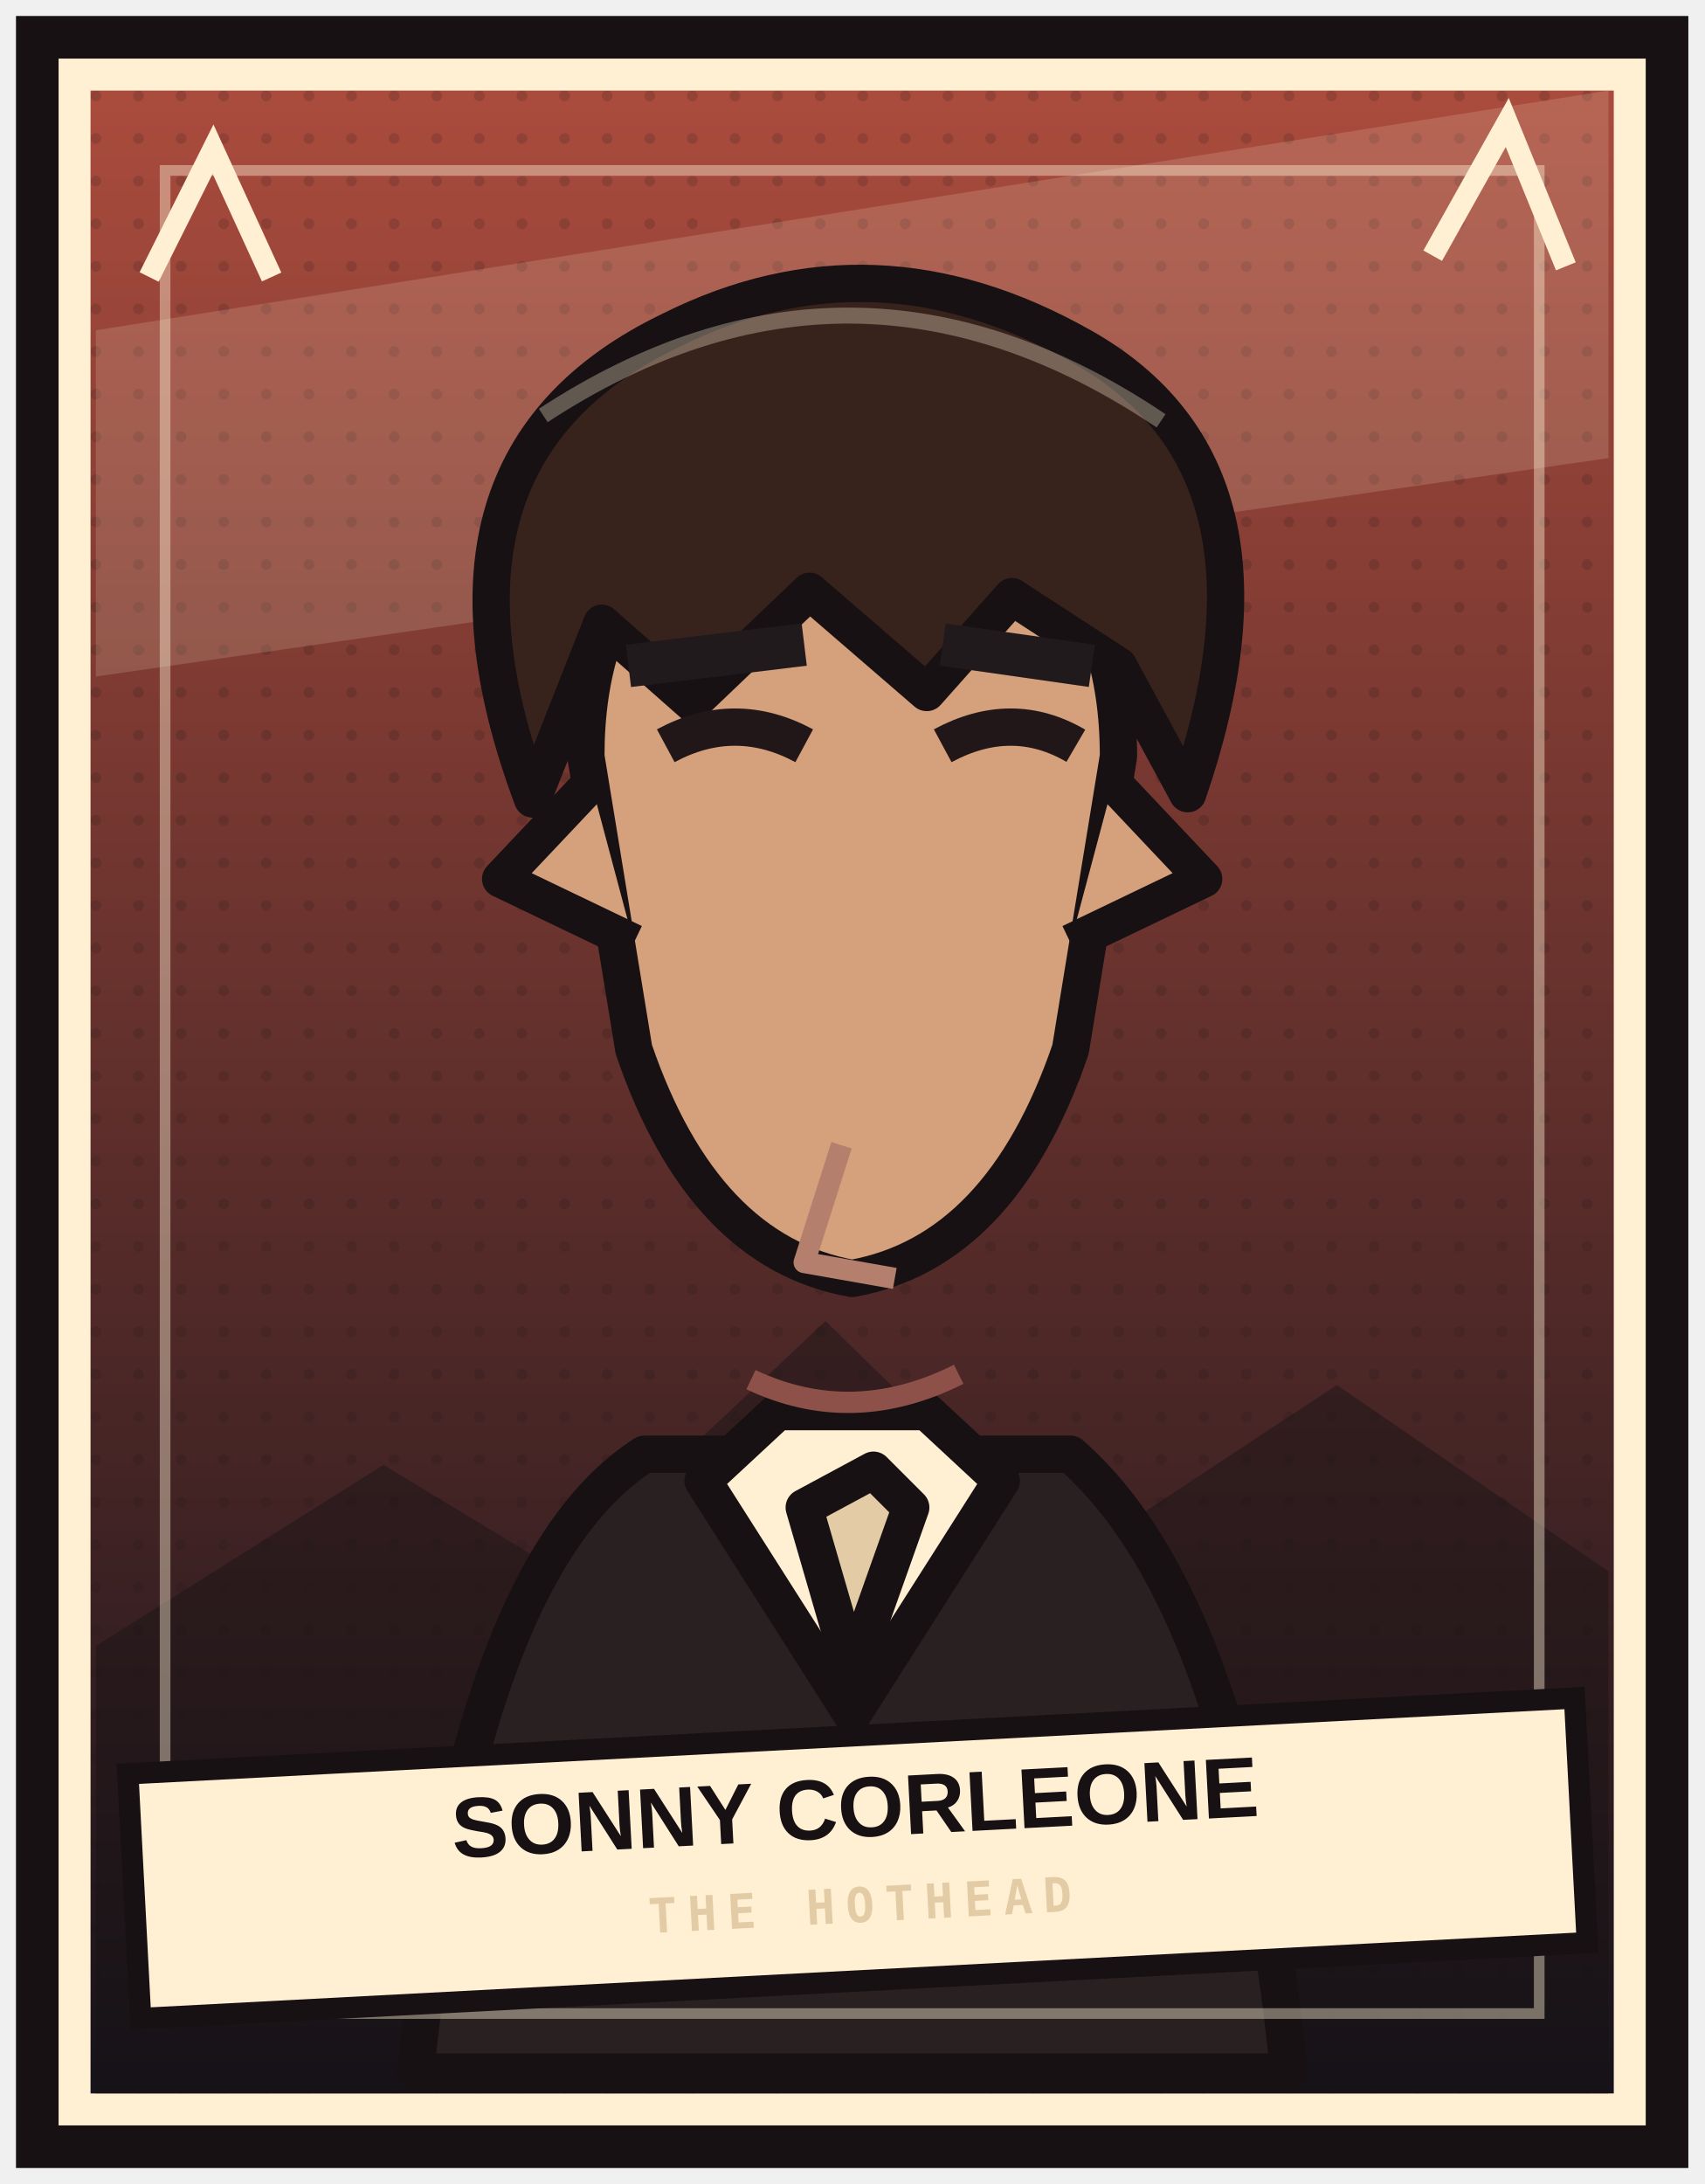
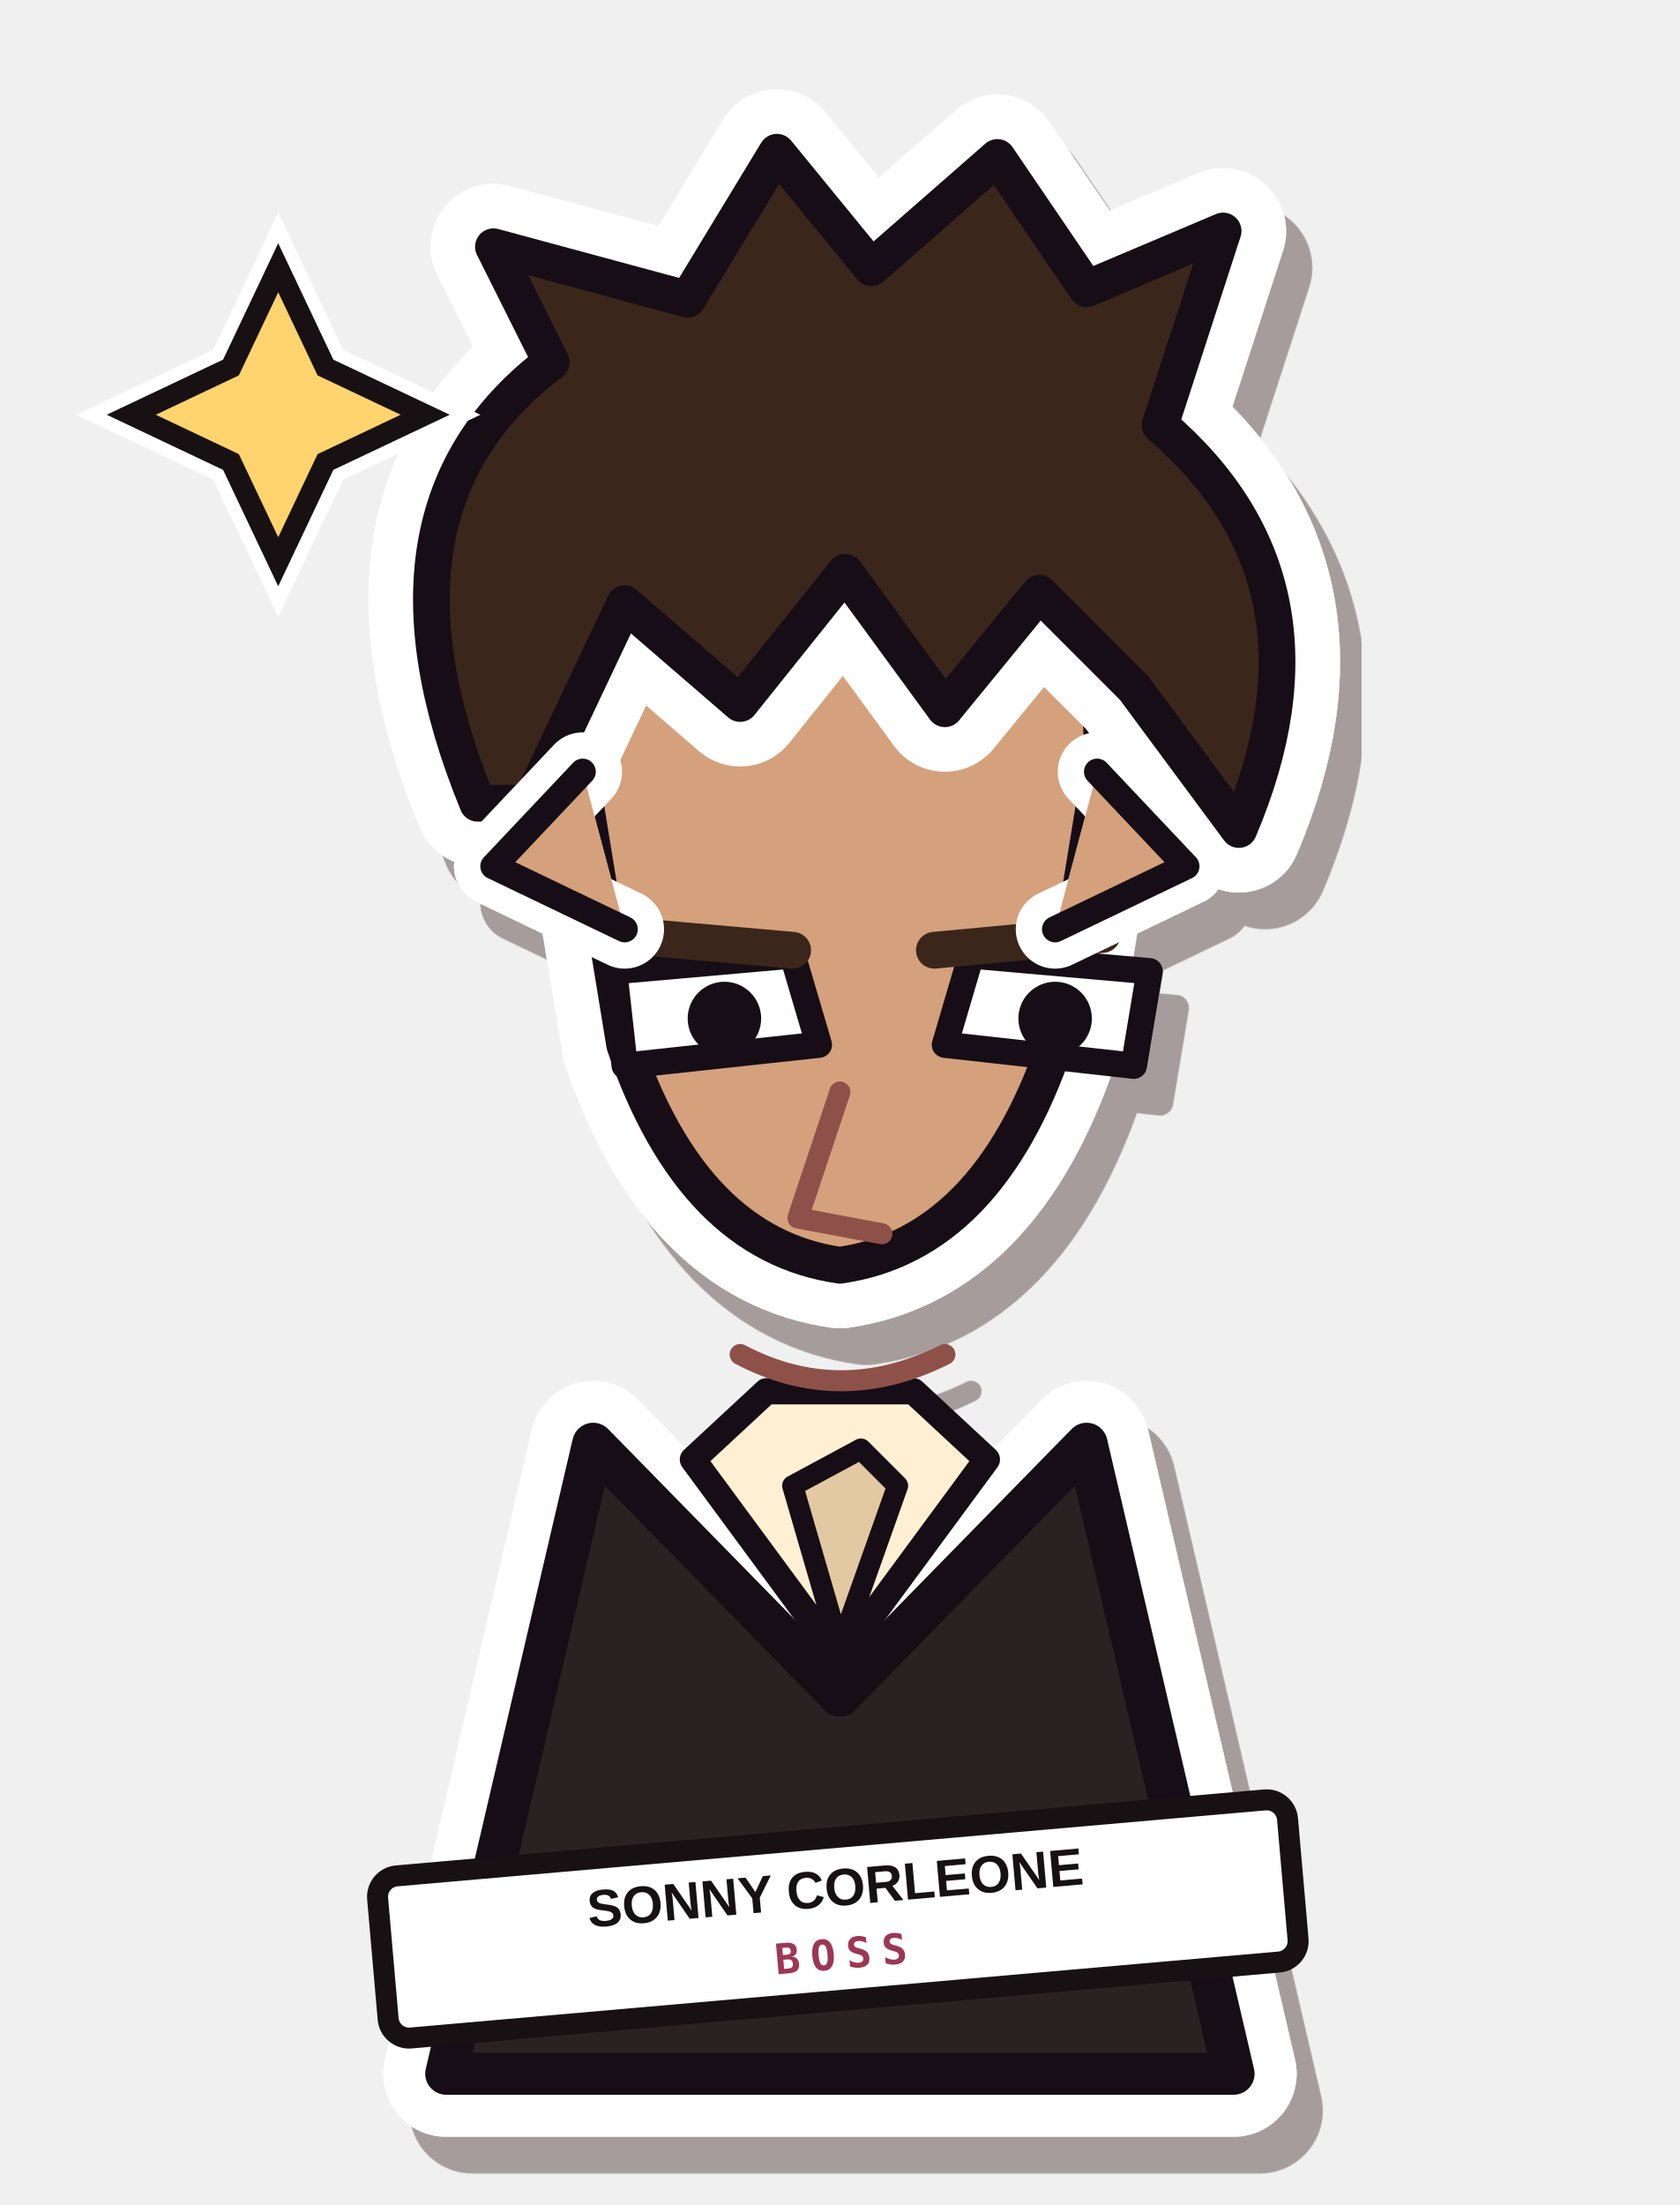
- <svg xmlns="http://www.w3.org/2000/svg" viewBox="0 0 320 410" role="img" aria-label="SONNY CORLEONE original anime comic portrait">
+ <svg xmlns="http://www.w3.org/2000/svg" viewBox="0 0 320 420" role="img" aria-label="SONNY CORLEONE cartoon sticker">
  <defs>
-     <linearGradient id="bg" x2="0" y2="1">
-       <stop stop-color="#a94b3d" />
-       <stop offset="1" stop-color="#17131a" />
-     </linearGradient>
-     <pattern id="dots" width="8" height="8" patternUnits="userSpaceOnUse">
-       <circle cx="2" cy="2" r="1" fill="#171113" opacity=".16" />
-     </pattern>
+     <filter id="shadow">
+       <feDropShadow dx="5" dy="7" stdDeviation="0" flood-color="#171113" flood-opacity=".35" />
+     </filter>
  </defs>
-   <rect x="7" y="7" width="306" height="396" fill="#fff0d4" stroke="#171113" stroke-width="8" />
-   <rect x="17" y="17" width="286" height="376" fill="url(#bg)" />
-   <rect x="17" y="17" width="286" height="376" fill="url(#dots)" />
-   <path d="M18 62 302 17 302 86 18 127Z" fill="#fff0d4" opacity=".16" />
-   <path d="M18 309 72 275 105 295 155 248 201 293 251 260 302 295V393H18Z" fill="#171113" opacity=".45" />
-   <g stroke="#171113" stroke-width="7" stroke-linejoin="round">
-     <path d="M78 389Q88 294 121 273H201Q233 301 242 389Z" fill="#282021" />
-     <path d="M132 278 160 322 188 278 174 265H146Z" fill="#fff0d4" />
-     <path d="M151 283 160 314 171 283 164 276Z" fill="#e2cba5" />
-     <path d="M110 142Q110 94 160 88Q210 94 210 142L201 197Q188 235 160 240Q132 235 119 197Z" fill="#d5a07c" />
-     <path d="M100 150Q76 86 126 62Q164 43 203 65Q244 88 223 149L210 125 190 112 174 130 152 111 130 132 113 117Z" fill="#38231c" />
-     <path d="M118 125 151 121M177 121 205 125" stroke="#211a1c" stroke-width="8" fill="none" />
-     <path d="M125 140Q138 133 151 140M177 140Q190 133 202 140" stroke="#211719" stroke-width="7" fill="none" />
-     <path d="M158 215 151 237 168 240" stroke="#b57f6d" stroke-width="4" fill="none" />
-     <path d="M141 259Q160 268 180 258" stroke="#8e5149" stroke-width="4" fill="none" />
-     <path d="M111 147 94 165 119 177M209 147 226 165 201 177" fill="#d5a07c" />
-     <path d="M102 78Q160 40 218 79" stroke="#fff0d4" stroke-width="3" opacity=".32" fill="none" />
+   <g filter="url(#shadow)" stroke-linejoin="round" stroke-linecap="round">
+     <path d="M113 275 160 323 207 275 235 395H85Z" fill="#2a2021" stroke="#fff" stroke-width="24" />
+     <path d="M113 275 160 323 207 275 235 395H85Z" fill="#2a2021" stroke="#171113" stroke-width="8" />
+     <path d="M132 278 160 316 188 278 174 265H146Z" fill="#fff0d4" stroke="#171113" stroke-width="5" />
+     <path d="M151 283 160 314 171 283 164 276Z" fill="#e2c9a2" stroke="#171113" stroke-width="4" />
+     <path d="M110 144Q110 94 160 88Q210 94 210 144L201 199Q188 237 160 241Q132 237 119 199Z" fill="#d5a07b" stroke="#fff" stroke-width="24" />
+     <path d="M110 144Q110 94 160 88Q210 94 210 144L201 199Q188 237 160 241Q132 237 119 199Z" fill="#d5a07b" stroke="#171113" stroke-width="7" />
+     <path d="M117 185 151 182 156 199 119 203Z M180 199 185 182 219 185 216 203Z" fill="#fff" stroke="#171113" stroke-width="5" />
+     <circle cx="138" cy="194" r="7" fill="#171113" />
+     <circle cx="201" cy="194" r="7" fill="#171113" />
+     <path d="M117 178 151 181M178 181 210 178" fill="none" stroke="#3a251c" stroke-width="7" />
+     <path d="M160 208 152 232 168 235M141 258Q160 268 180 258" fill="none" stroke="#8e5149" stroke-width="4" />
+     <path d="M91 153Q68 97 105 69L94 47 131 57 148 29 166 51 190 30 207 55 233 44 221 81Q256 111 236 158L216 131 198 113 180 135 161 109 141 134 119 115 101 153Z" fill="#3a251c" stroke="#fff" stroke-width="24" />
+     <path d="M91 153Q68 97 105 69L94 47 131 57 148 29 166 51 190 30 207 55 233 44 221 81Q256 111 236 158L216 131 198 113 180 135 161 109 141 134 119 115 101 153Z" fill="#3a251c" stroke="#171113" stroke-width="7" />
+     <path d="M111 147 94 165 119 177M209 147 226 165 201 177" fill="#d5a07b" stroke="#fff" stroke-width="15" />
+     <path d="M111 147 94 165 119 177M209 147 226 165 201 177" fill="#d5a07b" stroke="#171113" stroke-width="5" />
  </g>
-   <path d="M31 32H289V378H31Z" fill="none" stroke="#fff0d4" stroke-width="2" opacity=".42" />
-   <g transform="translate(24 333) rotate(-3)">
-     <rect width="272" height="46" fill="#fff0d4" stroke="#171113" stroke-width="4" />
-     <text x="136" y="19" text-anchor="middle" font-family="Arial Black,Arial,sans-serif" font-size="16" font-weight="900" fill="#171113">SONNY CORLEONE</text>
-     <text x="136" y="35" text-anchor="middle" font-family="monospace" font-size="9" font-weight="900" letter-spacing="2" fill="#e2cba5">THE HOTHEAD</text>
+   <path d="M44 70 53 51 62 70 81 79 62 88 53 107 44 88 25 79Z" fill="#ffd36d" stroke="#fff" stroke-width="9" />
+   <path d="M44 70 53 51 62 70 81 79 62 88 53 107 44 88 25 79Z" fill="#ffd36d" stroke="#171113" stroke-width="4" />
+   <g transform="rotate(-5 160 370)">
+     <rect x="73" y="350" width="174" height="31" rx="4" fill="#fff" stroke="#171113" stroke-width="4" />
+     <text x="160" y="363" font-family="Arial Black,Arial,sans-serif" font-size="10" font-weight="900" text-anchor="middle" fill="#171113">SONNY CORLEONE</text>
+     <text x="160" y="375" font-family="monospace" font-size="8" font-weight="900" text-anchor="middle" letter-spacing="2" fill="#9c3754">BOSS</text>
  </g>
-   <path d="M28 52 40 28 51 52M269 48 283 23 294 50" stroke="#fff0d4" stroke-width="4" fill="none" />
</svg>
